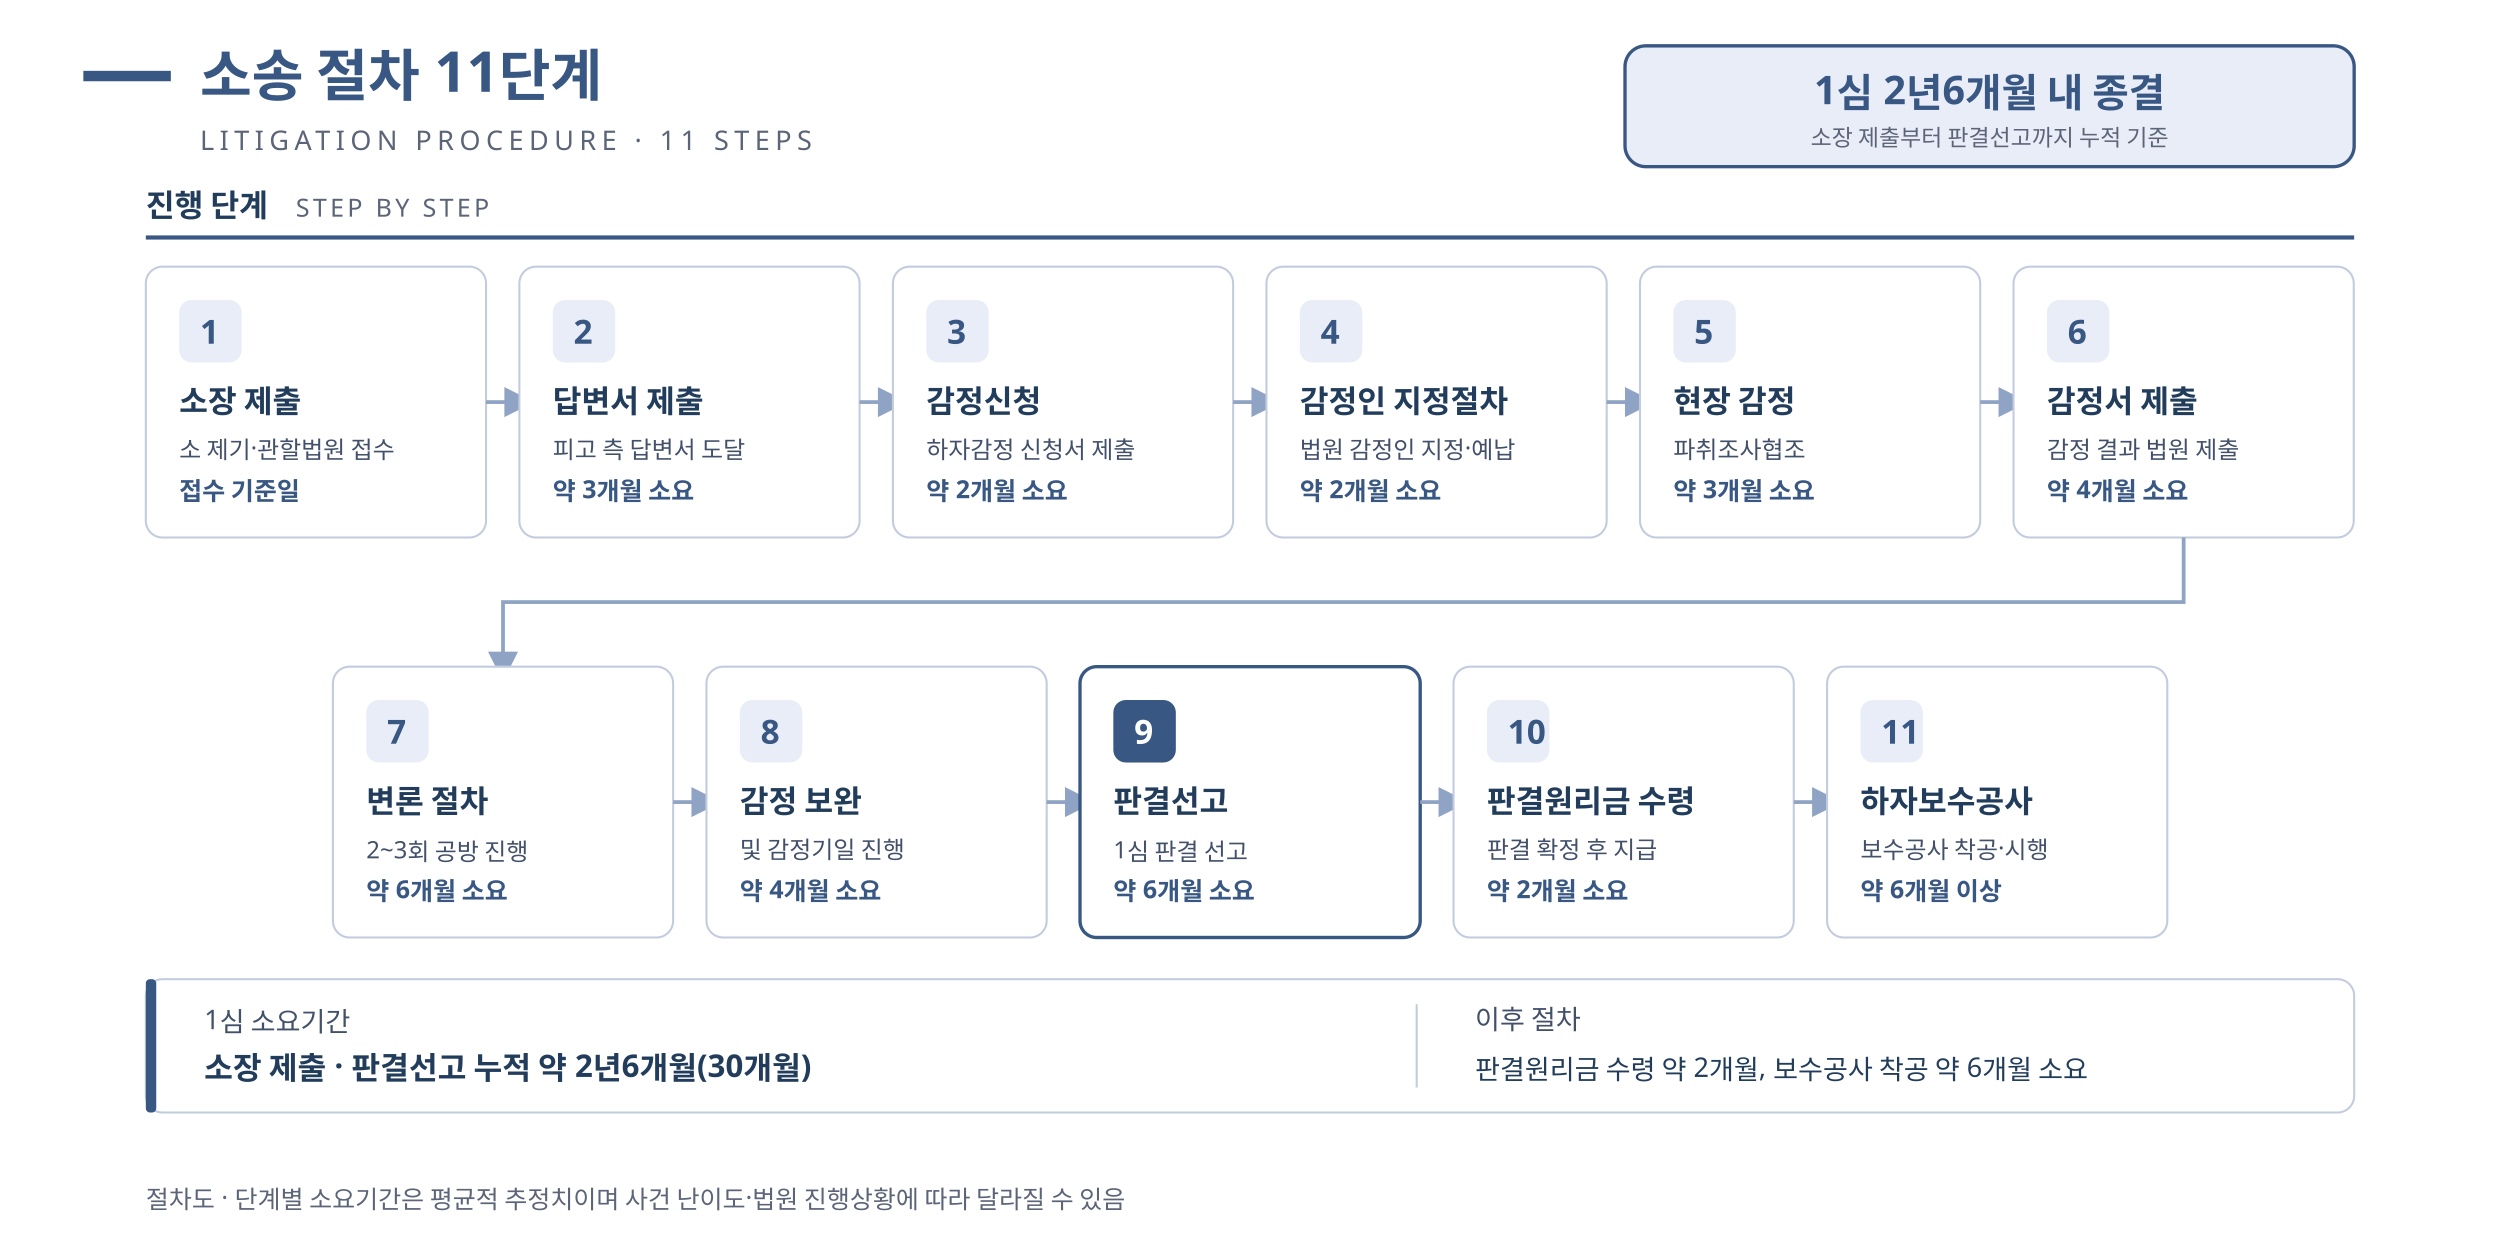
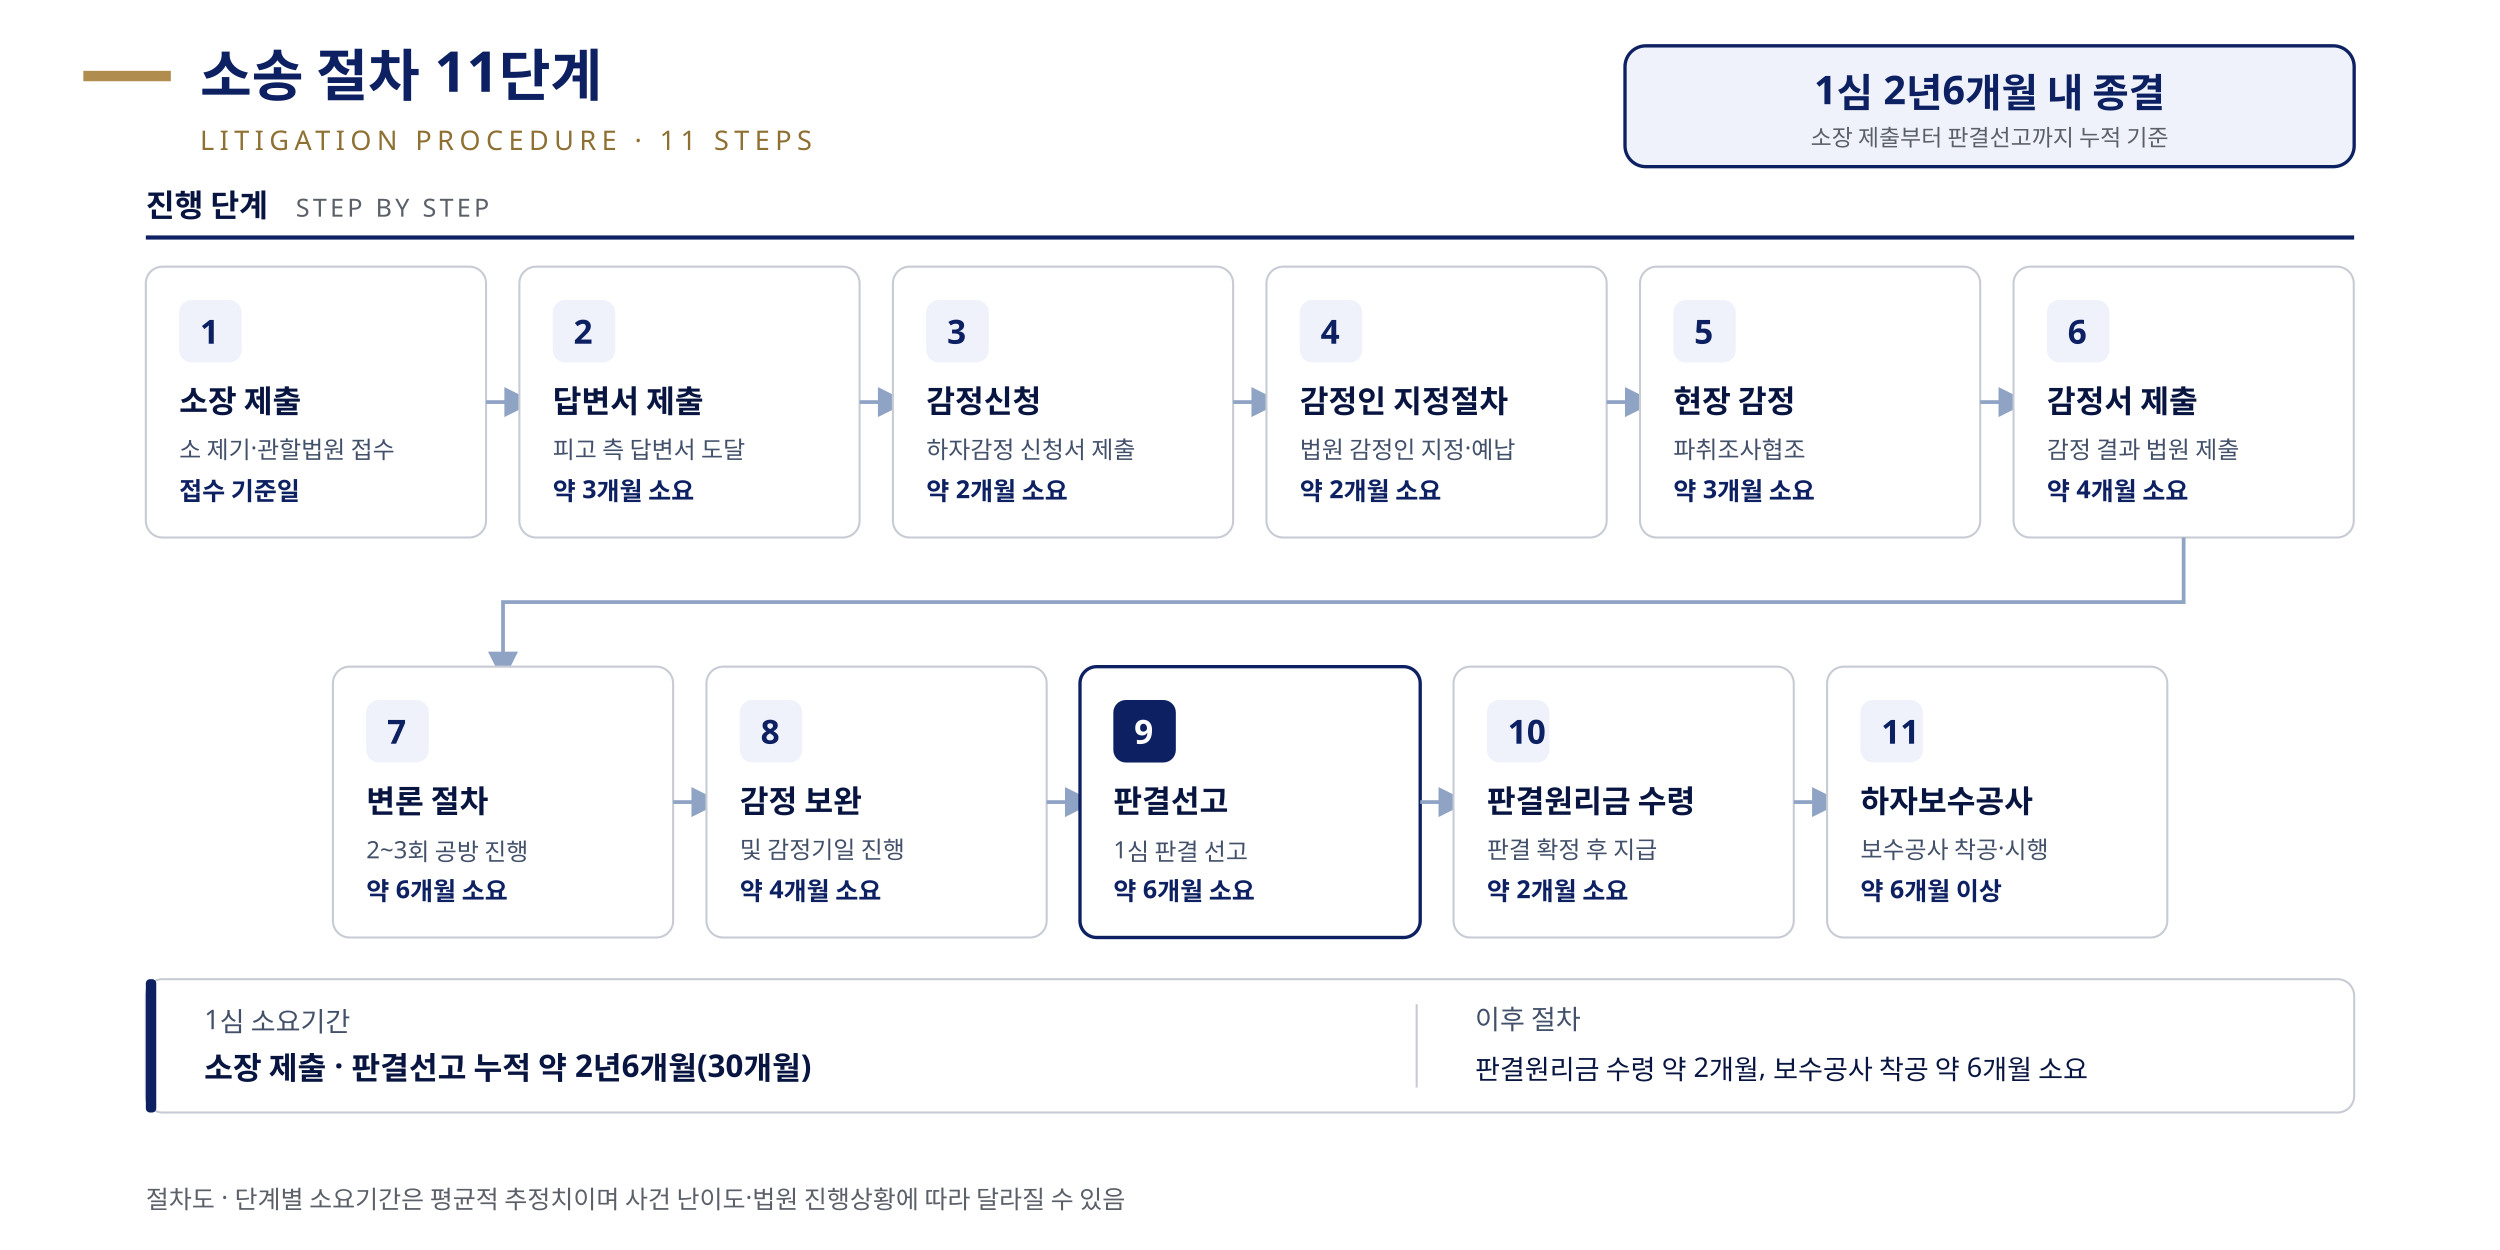
<svg xmlns="http://www.w3.org/2000/svg" viewBox="0 0 1200 600" width="1200" height="600" font-family="'210 옴니고딕 030','OmniGothic030','Pretendard',sans-serif">
  <defs>
    <marker id="fa" markerWidth="8" markerHeight="8" refX="4" refY="4" orient="auto">
      <path d="M0,0 L8,4 L0,8 Z" fill="#8FA3C4" />
    </marker>
  </defs>
  <rect width="1200" height="600" fill="#FFFFFF" />
-   <rect x="40" y="34" width="42" height="5" fill="#385783" />
-   <text x="96" y="46" font-size="27" font-weight="700" fill="#385783">소송 절차 11단계</text>
-   <text x="96" y="72" font-size="13" fill="#5C6478" letter-spacing="2.6">LITIGATION PROCEDURE · 11 STEPS</text>
-   <rect x="780" y="22" width="350" height="58" rx="10" fill="#E9EDF8" stroke="#385783" stroke-width="1.6" />
-   <text x="955" y="50" font-size="19" font-weight="700" fill="#385783" text-anchor="middle">1심 2년6개월 내 종결</text>
-   <text x="955" y="70" font-size="11" fill="#5C6478" text-anchor="middle">소장 제출부터 판결선고까지 누적 기준</text>
-   <text x="70" y="104" font-size="15" font-weight="700" fill="#223D5B">진행 단계</text>
-   <text x="142" y="104" font-size="12" fill="#5C6478" letter-spacing="1.6">STEP BY STEP</text>
-   <line x1="70" y1="114" x2="1130" y2="114" stroke="#385783" stroke-width="2" />
+   <rect x="40" y="34" width="42" height="5" fill="#B08D4F" />
+   <text x="96" y="46" font-size="27" font-weight="700" fill="#0D2162">소송 절차 11단계</text>
+   <text x="96" y="72" font-size="13" fill="#8F7033" letter-spacing="2.6">LITIGATION PROCEDURE · 11 STEPS</text>
+   <rect x="780" y="22" width="350" height="58" rx="10" fill="#EFF2FB" stroke="#0D2162" stroke-width="1.6" />
+   <text x="955" y="50" font-size="19" font-weight="700" fill="#0D2162" text-anchor="middle">1심 2년6개월 내 종결</text>
+   <text x="955" y="70" font-size="11" fill="#5A5F68" text-anchor="middle">소장 제출부터 판결선고까지 누적 기준</text>
+   <text x="70" y="104" font-size="15" font-weight="700" fill="#081541">진행 단계</text>
+   <text x="142" y="104" font-size="12" fill="#5A5F68" letter-spacing="1.6">STEP BY STEP</text>
+   <line x1="70" y1="114" x2="1130" y2="114" stroke="#0D2162" stroke-width="2" />
  <g transform="translate(0,128)">
-     <rect x="70" y="0" width="163.3" height="130" rx="8" fill="#FFFFFF" stroke="#C3CCDE" />
-     <rect x="86" y="16" width="30" height="30" rx="6" fill="#E9EDF8" />
-     <text x="96" y="37" font-size="16" font-weight="700" fill="#385783">1</text>
-     <text x="86" y="70" font-size="15" font-weight="700" fill="#223D5B">소장 제출</text>
+     <rect x="70" y="0" width="163.3" height="130" rx="8" fill="#FFFFFF" stroke="#C7CBD3" />
+     <rect x="86" y="16" width="30" height="30" rx="6" fill="#EFF2FB" />
+     <text x="96" y="37" font-size="16" font-weight="700" fill="#0D2162">1</text>
+     <text x="86" y="70" font-size="15" font-weight="700" fill="#081541">소장 제출</text>
    <text x="86" y="92" font-size="11.5" fill="#42506A">소 제기·관할법원 접수</text>
-     <text x="86" y="112" font-size="12" font-weight="700" fill="#385783">접수 기준일</text>
+     <text x="86" y="112" font-size="12" font-weight="700" fill="#0D2162">접수 기준일</text>
    <line x1="233.3" y1="65" x2="249.3" y2="65" stroke="#8FA3C4" stroke-width="1.8" marker-end="url(#fa)" />
-     <rect x="249.3" y="0" width="163.3" height="130" rx="8" fill="#FFFFFF" stroke="#C3CCDE" />
-     <rect x="265.3" y="16" width="30" height="30" rx="6" fill="#E9EDF8" />
-     <text x="275.3" y="37" font-size="16" font-weight="700" fill="#385783">2</text>
-     <text x="265.3" y="70" font-size="15" font-weight="700" fill="#223D5B">답변서 제출</text>
+     <rect x="249.3" y="0" width="163.3" height="130" rx="8" fill="#FFFFFF" stroke="#C7CBD3" />
+     <rect x="265.3" y="16" width="30" height="30" rx="6" fill="#EFF2FB" />
+     <text x="275.3" y="37" font-size="16" font-weight="700" fill="#0D2162">2</text>
+     <text x="265.3" y="70" font-size="15" font-weight="700" fill="#081541">답변서 제출</text>
    <text x="265.3" y="92" font-size="11.5" fill="#42506A">피고 측 답변서 도달</text>
-     <text x="265.3" y="112" font-size="12" font-weight="700" fill="#385783">약 3개월 소요</text>
+     <text x="265.3" y="112" font-size="12" font-weight="700" fill="#0D2162">약 3개월 소요</text>
    <line x1="412.6" y1="65" x2="428.6" y2="65" stroke="#8FA3C4" stroke-width="1.8" marker-end="url(#fa)" />
-     <rect x="428.6" y="0" width="163.3" height="130" rx="8" fill="#FFFFFF" stroke="#C3CCDE" />
-     <rect x="444.6" y="16" width="30" height="30" rx="6" fill="#E9EDF8" />
-     <text x="454.6" y="37" font-size="16" font-weight="700" fill="#385783">3</text>
-     <text x="444.6" y="70" font-size="15" font-weight="700" fill="#223D5B">감정신청</text>
+     <rect x="428.6" y="0" width="163.3" height="130" rx="8" fill="#FFFFFF" stroke="#C7CBD3" />
+     <rect x="444.6" y="16" width="30" height="30" rx="6" fill="#EFF2FB" />
+     <text x="454.6" y="37" font-size="16" font-weight="700" fill="#0D2162">3</text>
+     <text x="444.6" y="70" font-size="15" font-weight="700" fill="#081541">감정신청</text>
    <text x="444.6" y="92" font-size="11.5" fill="#42506A">하자감정 신청서 제출</text>
-     <text x="444.6" y="112" font-size="12" font-weight="700" fill="#385783">약 2개월 소요</text>
+     <text x="444.6" y="112" font-size="12" font-weight="700" fill="#0D2162">약 2개월 소요</text>
    <line x1="591.9" y1="65" x2="607.9" y2="65" stroke="#8FA3C4" stroke-width="1.8" marker-end="url(#fa)" />
-     <rect x="607.9" y="0" width="163.3" height="130" rx="8" fill="#FFFFFF" stroke="#C3CCDE" />
-     <rect x="623.9" y="16" width="30" height="30" rx="6" fill="#E9EDF8" />
-     <text x="633.9" y="37" font-size="16" font-weight="700" fill="#385783">4</text>
-     <text x="623.9" y="70" font-size="15" font-weight="700" fill="#223D5B">감정인 지정절차</text>
+     <rect x="607.9" y="0" width="163.3" height="130" rx="8" fill="#FFFFFF" stroke="#C7CBD3" />
+     <rect x="623.9" y="16" width="30" height="30" rx="6" fill="#EFF2FB" />
+     <text x="633.9" y="37" font-size="16" font-weight="700" fill="#0D2162">4</text>
+     <text x="623.9" y="70" font-size="15" font-weight="700" fill="#081541">감정인 지정절차</text>
    <text x="623.9" y="92" font-size="11.5" fill="#42506A">법원 감정인 지정·예납</text>
-     <text x="623.9" y="112" font-size="12" font-weight="700" fill="#385783">약 2개월 소요</text>
+     <text x="623.9" y="112" font-size="12" font-weight="700" fill="#0D2162">약 2개월 소요</text>
    <line x1="771.2" y1="65" x2="787.2" y2="65" stroke="#8FA3C4" stroke-width="1.8" marker-end="url(#fa)" />
-     <rect x="787.2" y="0" width="163.3" height="130" rx="8" fill="#FFFFFF" stroke="#C3CCDE" />
-     <rect x="803.2" y="16" width="30" height="30" rx="6" fill="#E9EDF8" />
-     <text x="813.2" y="37" font-size="16" font-weight="700" fill="#385783">5</text>
-     <text x="803.2" y="70" font-size="15" font-weight="700" fill="#223D5B">현장 감정</text>
+     <rect x="787.2" y="0" width="163.3" height="130" rx="8" fill="#FFFFFF" stroke="#C7CBD3" />
+     <rect x="803.2" y="16" width="30" height="30" rx="6" fill="#EFF2FB" />
+     <text x="813.2" y="37" font-size="16" font-weight="700" fill="#0D2162">5</text>
+     <text x="803.2" y="70" font-size="15" font-weight="700" fill="#081541">현장 감정</text>
    <text x="803.2" y="92" font-size="11.5" fill="#42506A">파취조사협조</text>
-     <text x="803.2" y="112" font-size="12" font-weight="700" fill="#385783">약 3개월 소요</text>
+     <text x="803.2" y="112" font-size="12" font-weight="700" fill="#0D2162">약 3개월 소요</text>
    <line x1="950.5" y1="65" x2="966.5" y2="65" stroke="#8FA3C4" stroke-width="1.8" marker-end="url(#fa)" />
-     <rect x="966.5" y="0" width="163.3" height="130" rx="8" fill="#FFFFFF" stroke="#C3CCDE" />
-     <rect x="982.5" y="16" width="30" height="30" rx="6" fill="#E9EDF8" />
-     <text x="992.5" y="37" font-size="16" font-weight="700" fill="#385783">6</text>
-     <text x="982.5" y="70" font-size="15" font-weight="700" fill="#223D5B">감정서 제출</text>
+     <rect x="966.5" y="0" width="163.3" height="130" rx="8" fill="#FFFFFF" stroke="#C7CBD3" />
+     <rect x="982.5" y="16" width="30" height="30" rx="6" fill="#EFF2FB" />
+     <text x="992.5" y="37" font-size="16" font-weight="700" fill="#0D2162">6</text>
+     <text x="982.5" y="70" font-size="15" font-weight="700" fill="#081541">감정서 제출</text>
    <text x="982.5" y="92" font-size="11.5" fill="#42506A">감정 결과 법원 제출</text>
-     <text x="982.5" y="112" font-size="12" font-weight="700" fill="#385783">약 4개월 소요</text>
+     <text x="982.5" y="112" font-size="12" font-weight="700" fill="#0D2162">약 4개월 소요</text>
  </g>
  <path d="M1048.15,258 L1048.15,289 L241.45,289 L241.45,320" fill="none" stroke="#8FA3C4" stroke-width="1.8" marker-end="url(#fa)" />
  <g transform="translate(0,320)">
-     <rect x="159.8" y="0" width="163.3" height="130" rx="8" fill="#FFFFFF" stroke="#C3CCDE" />
-     <rect x="175.8" y="16" width="30" height="30" rx="6" fill="#E9EDF8" />
-     <text x="185.8" y="37" font-size="16" font-weight="700" fill="#385783">7</text>
-     <text x="175.8" y="70" font-size="15" font-weight="700" fill="#223D5B">변론 절차</text>
+     <rect x="159.8" y="0" width="163.3" height="130" rx="8" fill="#FFFFFF" stroke="#C7CBD3" />
+     <rect x="175.8" y="16" width="30" height="30" rx="6" fill="#EFF2FB" />
+     <text x="185.8" y="37" font-size="16" font-weight="700" fill="#0D2162">7</text>
+     <text x="175.8" y="70" font-size="15" font-weight="700" fill="#081541">변론 절차</text>
    <text x="175.8" y="92" font-size="11.5" fill="#42506A">2~3회 공방 진행</text>
-     <text x="175.8" y="112" font-size="12" font-weight="700" fill="#385783">약 6개월 소요</text>
+     <text x="175.8" y="112" font-size="12" font-weight="700" fill="#0D2162">약 6개월 소요</text>
    <line x1="323.1" y1="65" x2="339.1" y2="65" stroke="#8FA3C4" stroke-width="1.8" marker-end="url(#fa)" />
-     <rect x="339.1" y="0" width="163.3" height="130" rx="8" fill="#FFFFFF" stroke="#C3CCDE" />
-     <rect x="355.1" y="16" width="30" height="30" rx="6" fill="#E9EDF8" />
-     <text x="365.1" y="37" font-size="16" font-weight="700" fill="#385783">8</text>
-     <text x="355.1" y="70" font-size="15" font-weight="700" fill="#223D5B">감정 보완</text>
+     <rect x="339.1" y="0" width="163.3" height="130" rx="8" fill="#FFFFFF" stroke="#C7CBD3" />
+     <rect x="355.1" y="16" width="30" height="30" rx="6" fill="#EFF2FB" />
+     <text x="365.1" y="37" font-size="16" font-weight="700" fill="#0D2162">8</text>
+     <text x="355.1" y="70" font-size="15" font-weight="700" fill="#081541">감정 보완</text>
    <text x="355.1" y="92" font-size="11.5" fill="#42506A">및 감정기일 진행</text>
-     <text x="355.1" y="112" font-size="12" font-weight="700" fill="#385783">약 4개월 소요</text>
+     <text x="355.1" y="112" font-size="12" font-weight="700" fill="#0D2162">약 4개월 소요</text>
    <line x1="502.4" y1="65" x2="518.4" y2="65" stroke="#8FA3C4" stroke-width="1.8" marker-end="url(#fa)" />
-     <rect x="518.4" y="0" width="163.3" height="130" rx="8" fill="#FFFFFF" stroke="#385783" stroke-width="1.6" />
-     <rect x="534.4" y="16" width="30" height="30" rx="6" fill="#385783" />
+     <rect x="518.4" y="0" width="163.3" height="130" rx="8" fill="#FFFFFF" stroke="#0D2162" stroke-width="1.6" />
+     <rect x="534.4" y="16" width="30" height="30" rx="6" fill="#0D2162" />
    <text x="544.4" y="37" font-size="16" font-weight="700" fill="#FFFFFF">9</text>
-     <text x="534.4" y="70" font-size="15" font-weight="700" fill="#223D5B">판결선고</text>
+     <text x="534.4" y="70" font-size="15" font-weight="700" fill="#081541">판결선고</text>
    <text x="534.4" y="92" font-size="11.5" fill="#42506A">1심 판결 선고</text>
-     <text x="534.4" y="112" font-size="12" font-weight="700" fill="#385783">약 6개월 소요</text>
+     <text x="534.4" y="112" font-size="12" font-weight="700" fill="#0D2162">약 6개월 소요</text>
    <line x1="681.7" y1="65" x2="697.7" y2="65" stroke="#8FA3C4" stroke-width="1.8" marker-end="url(#fa)" />
-     <rect x="697.7" y="0" width="163.3" height="130" rx="8" fill="#FFFFFF" stroke="#C3CCDE" />
-     <rect x="713.7" y="16" width="30" height="30" rx="6" fill="#E9EDF8" />
-     <text x="723.7" y="37" font-size="16" font-weight="700" fill="#385783">10</text>
-     <text x="713.7" y="70" font-size="15" font-weight="700" fill="#223D5B">판결원리금 수령</text>
+     <rect x="697.7" y="0" width="163.3" height="130" rx="8" fill="#FFFFFF" stroke="#C7CBD3" />
+     <rect x="713.7" y="16" width="30" height="30" rx="6" fill="#EFF2FB" />
+     <text x="723.7" y="37" font-size="16" font-weight="700" fill="#0D2162">10</text>
+     <text x="713.7" y="70" font-size="15" font-weight="700" fill="#081541">판결원리금 수령</text>
    <text x="713.7" y="92" font-size="11.5" fill="#42506A">판결 확정 후 지급</text>
-     <text x="713.7" y="112" font-size="12" font-weight="700" fill="#385783">약 2개월 소요</text>
+     <text x="713.7" y="112" font-size="12" font-weight="700" fill="#0D2162">약 2개월 소요</text>
    <line x1="861.0" y1="65" x2="877.0" y2="65" stroke="#8FA3C4" stroke-width="1.8" marker-end="url(#fa)" />
-     <rect x="877.0" y="0" width="163.3" height="130" rx="8" fill="#FFFFFF" stroke="#C3CCDE" />
-     <rect x="893.0" y="16" width="30" height="30" rx="6" fill="#E9EDF8" />
-     <text x="903.0" y="37" font-size="16" font-weight="700" fill="#385783">11</text>
-     <text x="893.0" y="70" font-size="15" font-weight="700" fill="#223D5B">하자보수공사</text>
+     <rect x="877.0" y="0" width="163.3" height="130" rx="8" fill="#FFFFFF" stroke="#C7CBD3" />
+     <rect x="893.0" y="16" width="30" height="30" rx="6" fill="#EFF2FB" />
+     <text x="903.0" y="37" font-size="16" font-weight="700" fill="#0D2162">11</text>
+     <text x="893.0" y="70" font-size="15" font-weight="700" fill="#081541">하자보수공사</text>
    <text x="893.0" y="92" font-size="11.5" fill="#42506A">보수공사 착공·시행</text>
-     <text x="893.0" y="112" font-size="12" font-weight="700" fill="#385783">약 6개월 이상</text>
+     <text x="893.0" y="112" font-size="12" font-weight="700" fill="#0D2162">약 6개월 이상</text>
  </g>
  <g transform="translate(0,470)">
-     <rect x="70" y="0" width="1060" height="64" rx="8" fill="#FFFFFF" stroke="#C3CCDE" />
-     <rect x="70" y="0" width="5" height="64" rx="2" fill="#385783" />
+     <rect x="70" y="0" width="1060" height="64" rx="8" fill="#FFFFFF" stroke="#C7CBD3" />
+     <rect x="70" y="0" width="5" height="64" rx="2" fill="#0D2162" />
    <text x="98" y="24" font-size="13" fill="#42506A">1심 소요기간</text>
-     <text x="98" y="48" font-size="15" font-weight="700" fill="#223D5B">소장 제출 · 판결선고 누적 약 2년6개월(30개월)</text>
-     <line x1="680" y1="12" x2="680" y2="52" stroke="#C3CCDE" />
+     <text x="98" y="48" font-size="15" font-weight="700" fill="#081541">소장 제출 · 판결선고 누적 약 2년6개월(30개월)</text>
+     <line x1="680" y1="12" x2="680" y2="52" stroke="#C7CBD3" />
    <text x="708" y="24" font-size="13" fill="#42506A">이후 절차</text>
-     <text x="708" y="48" font-size="13" fill="#223D5B">판결원리금 수령 약 2개월, 보수공사 착공 약 6개월 소요</text>
+     <text x="708" y="48" font-size="13" fill="#081541">판결원리금 수령 약 2개월, 보수공사 착공 약 6개월 소요</text>
  </g>
-   <text x="70" y="580" font-size="12" fill="#5C6478">절차도 · 단계별 소요기간은 평균적 추정치이며 사건 난이도·법원 진행상황에 따라 달라질 수 있음</text>
+   <text x="70" y="580" font-size="12" fill="#5A5F68">절차도 · 단계별 소요기간은 평균적 추정치이며 사건 난이도·법원 진행상황에 따라 달라질 수 있음</text>
</svg>
